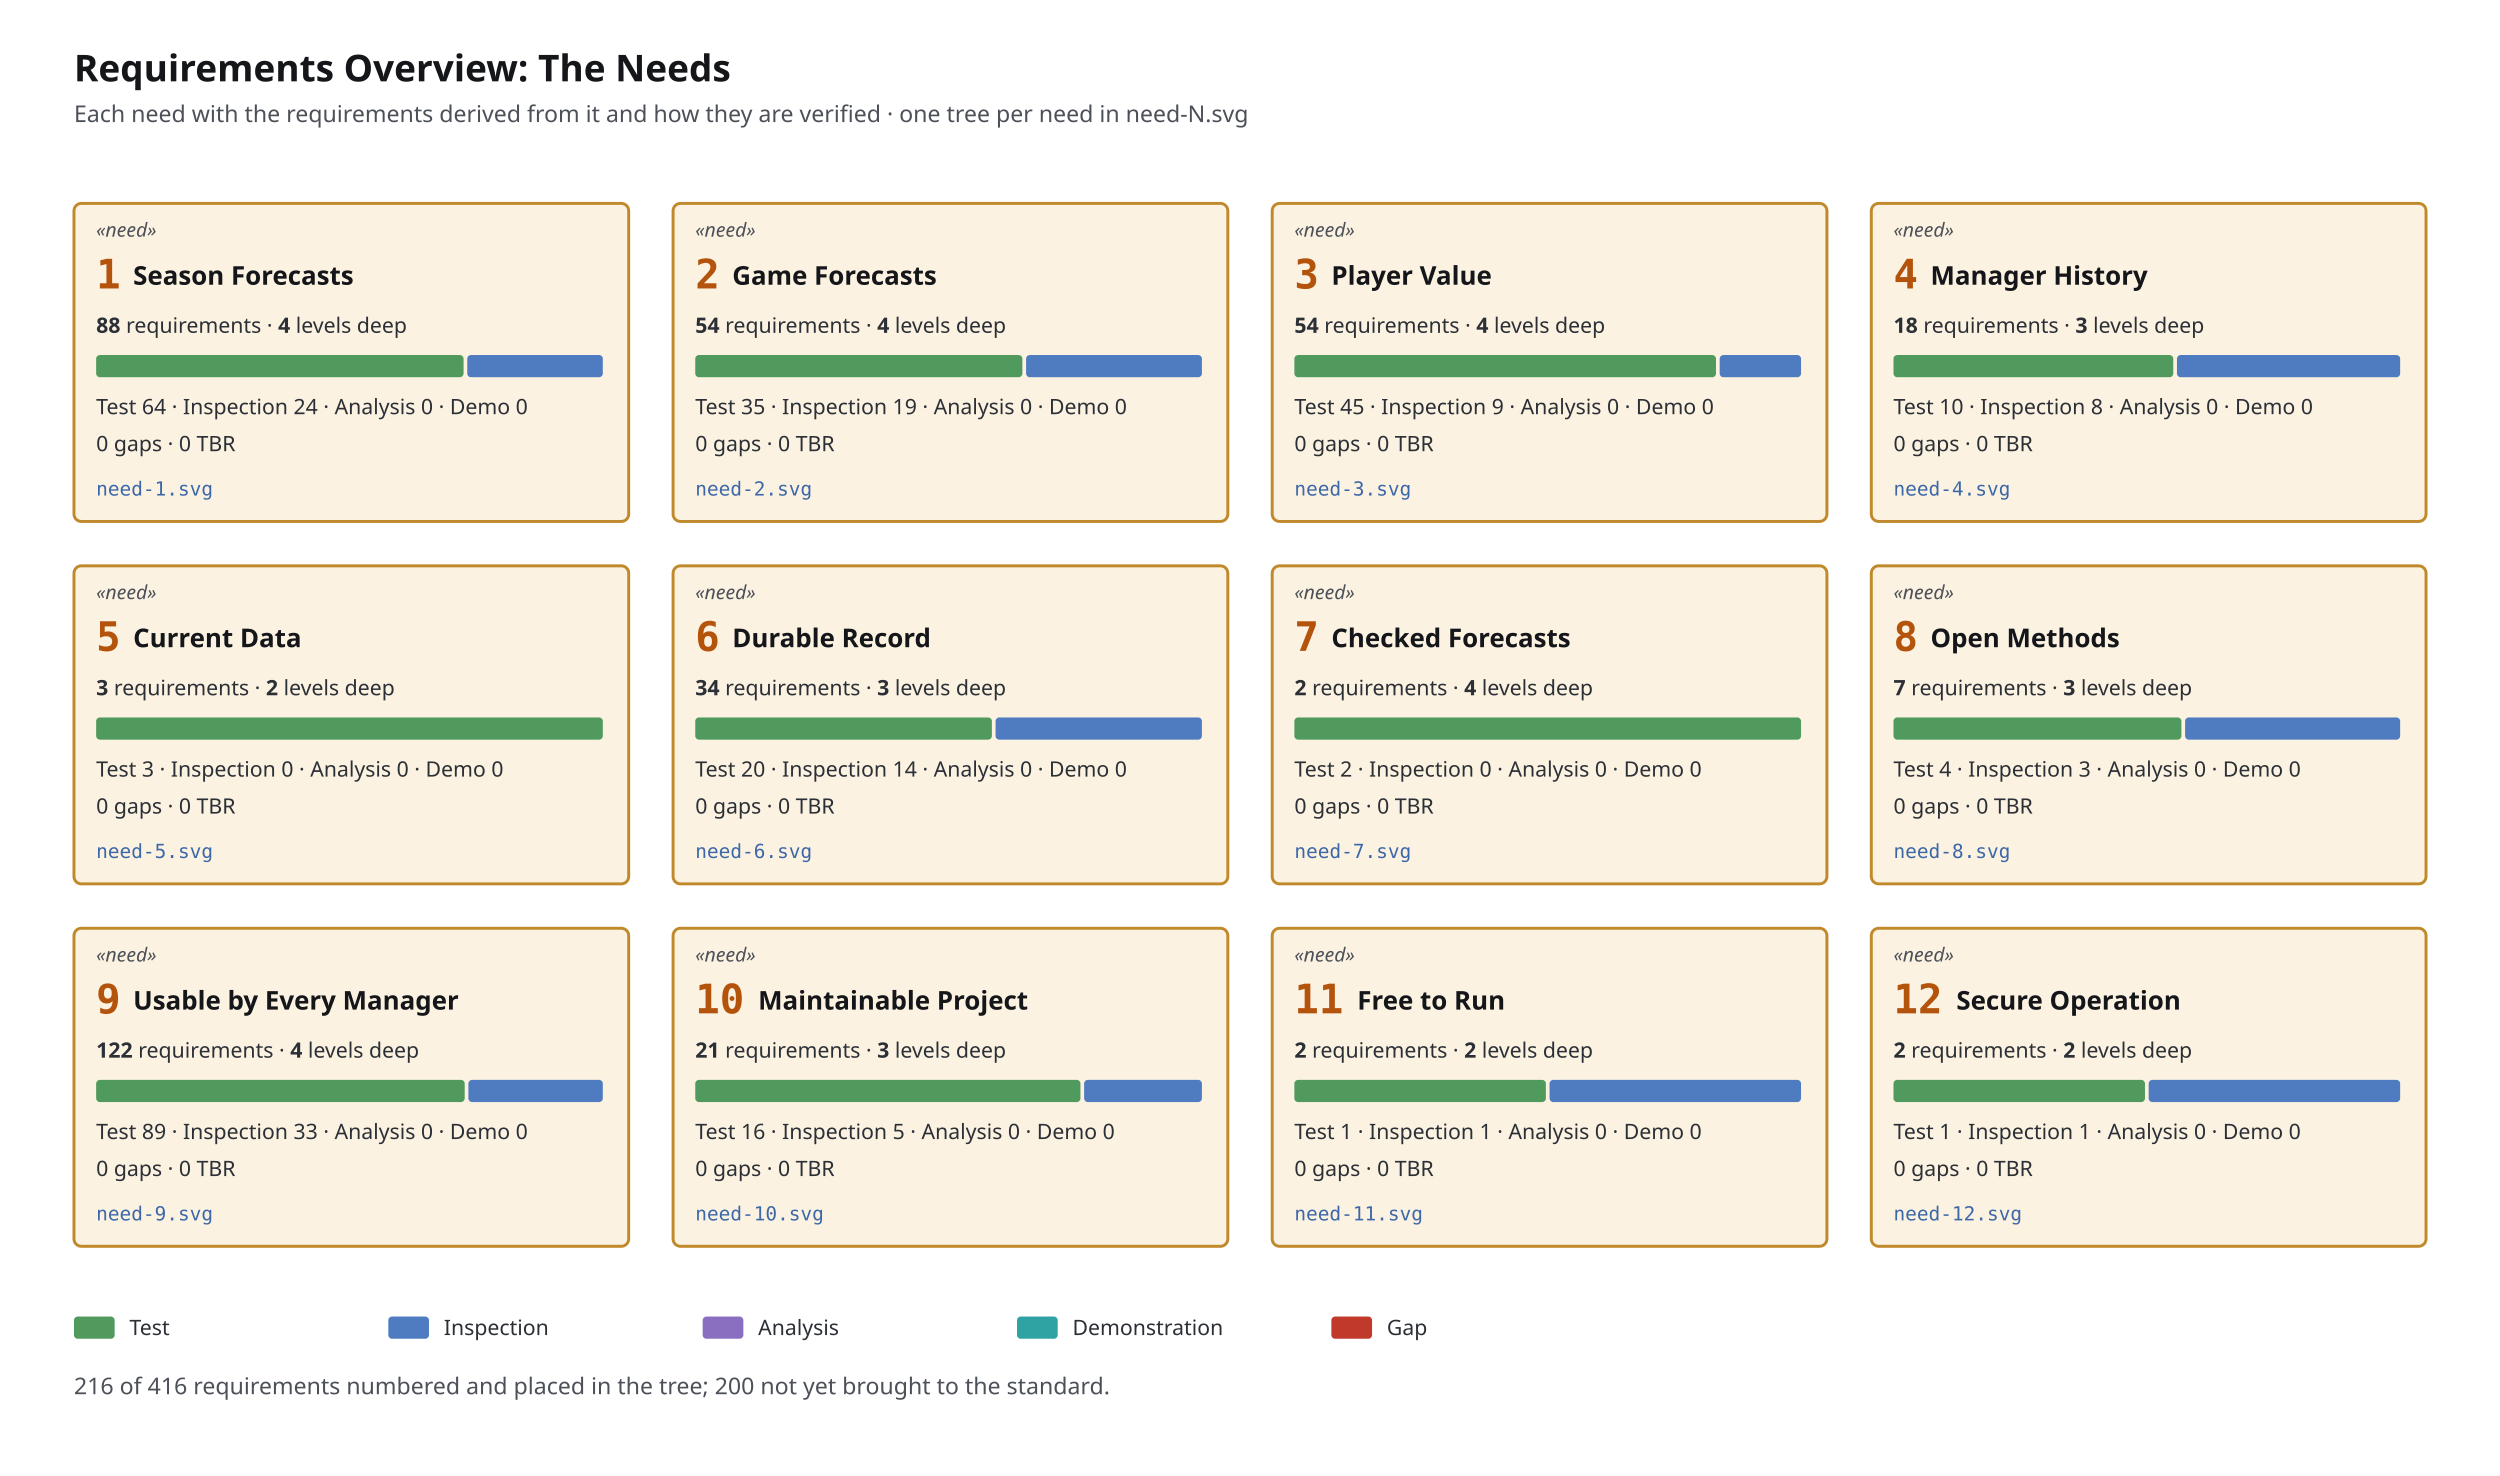
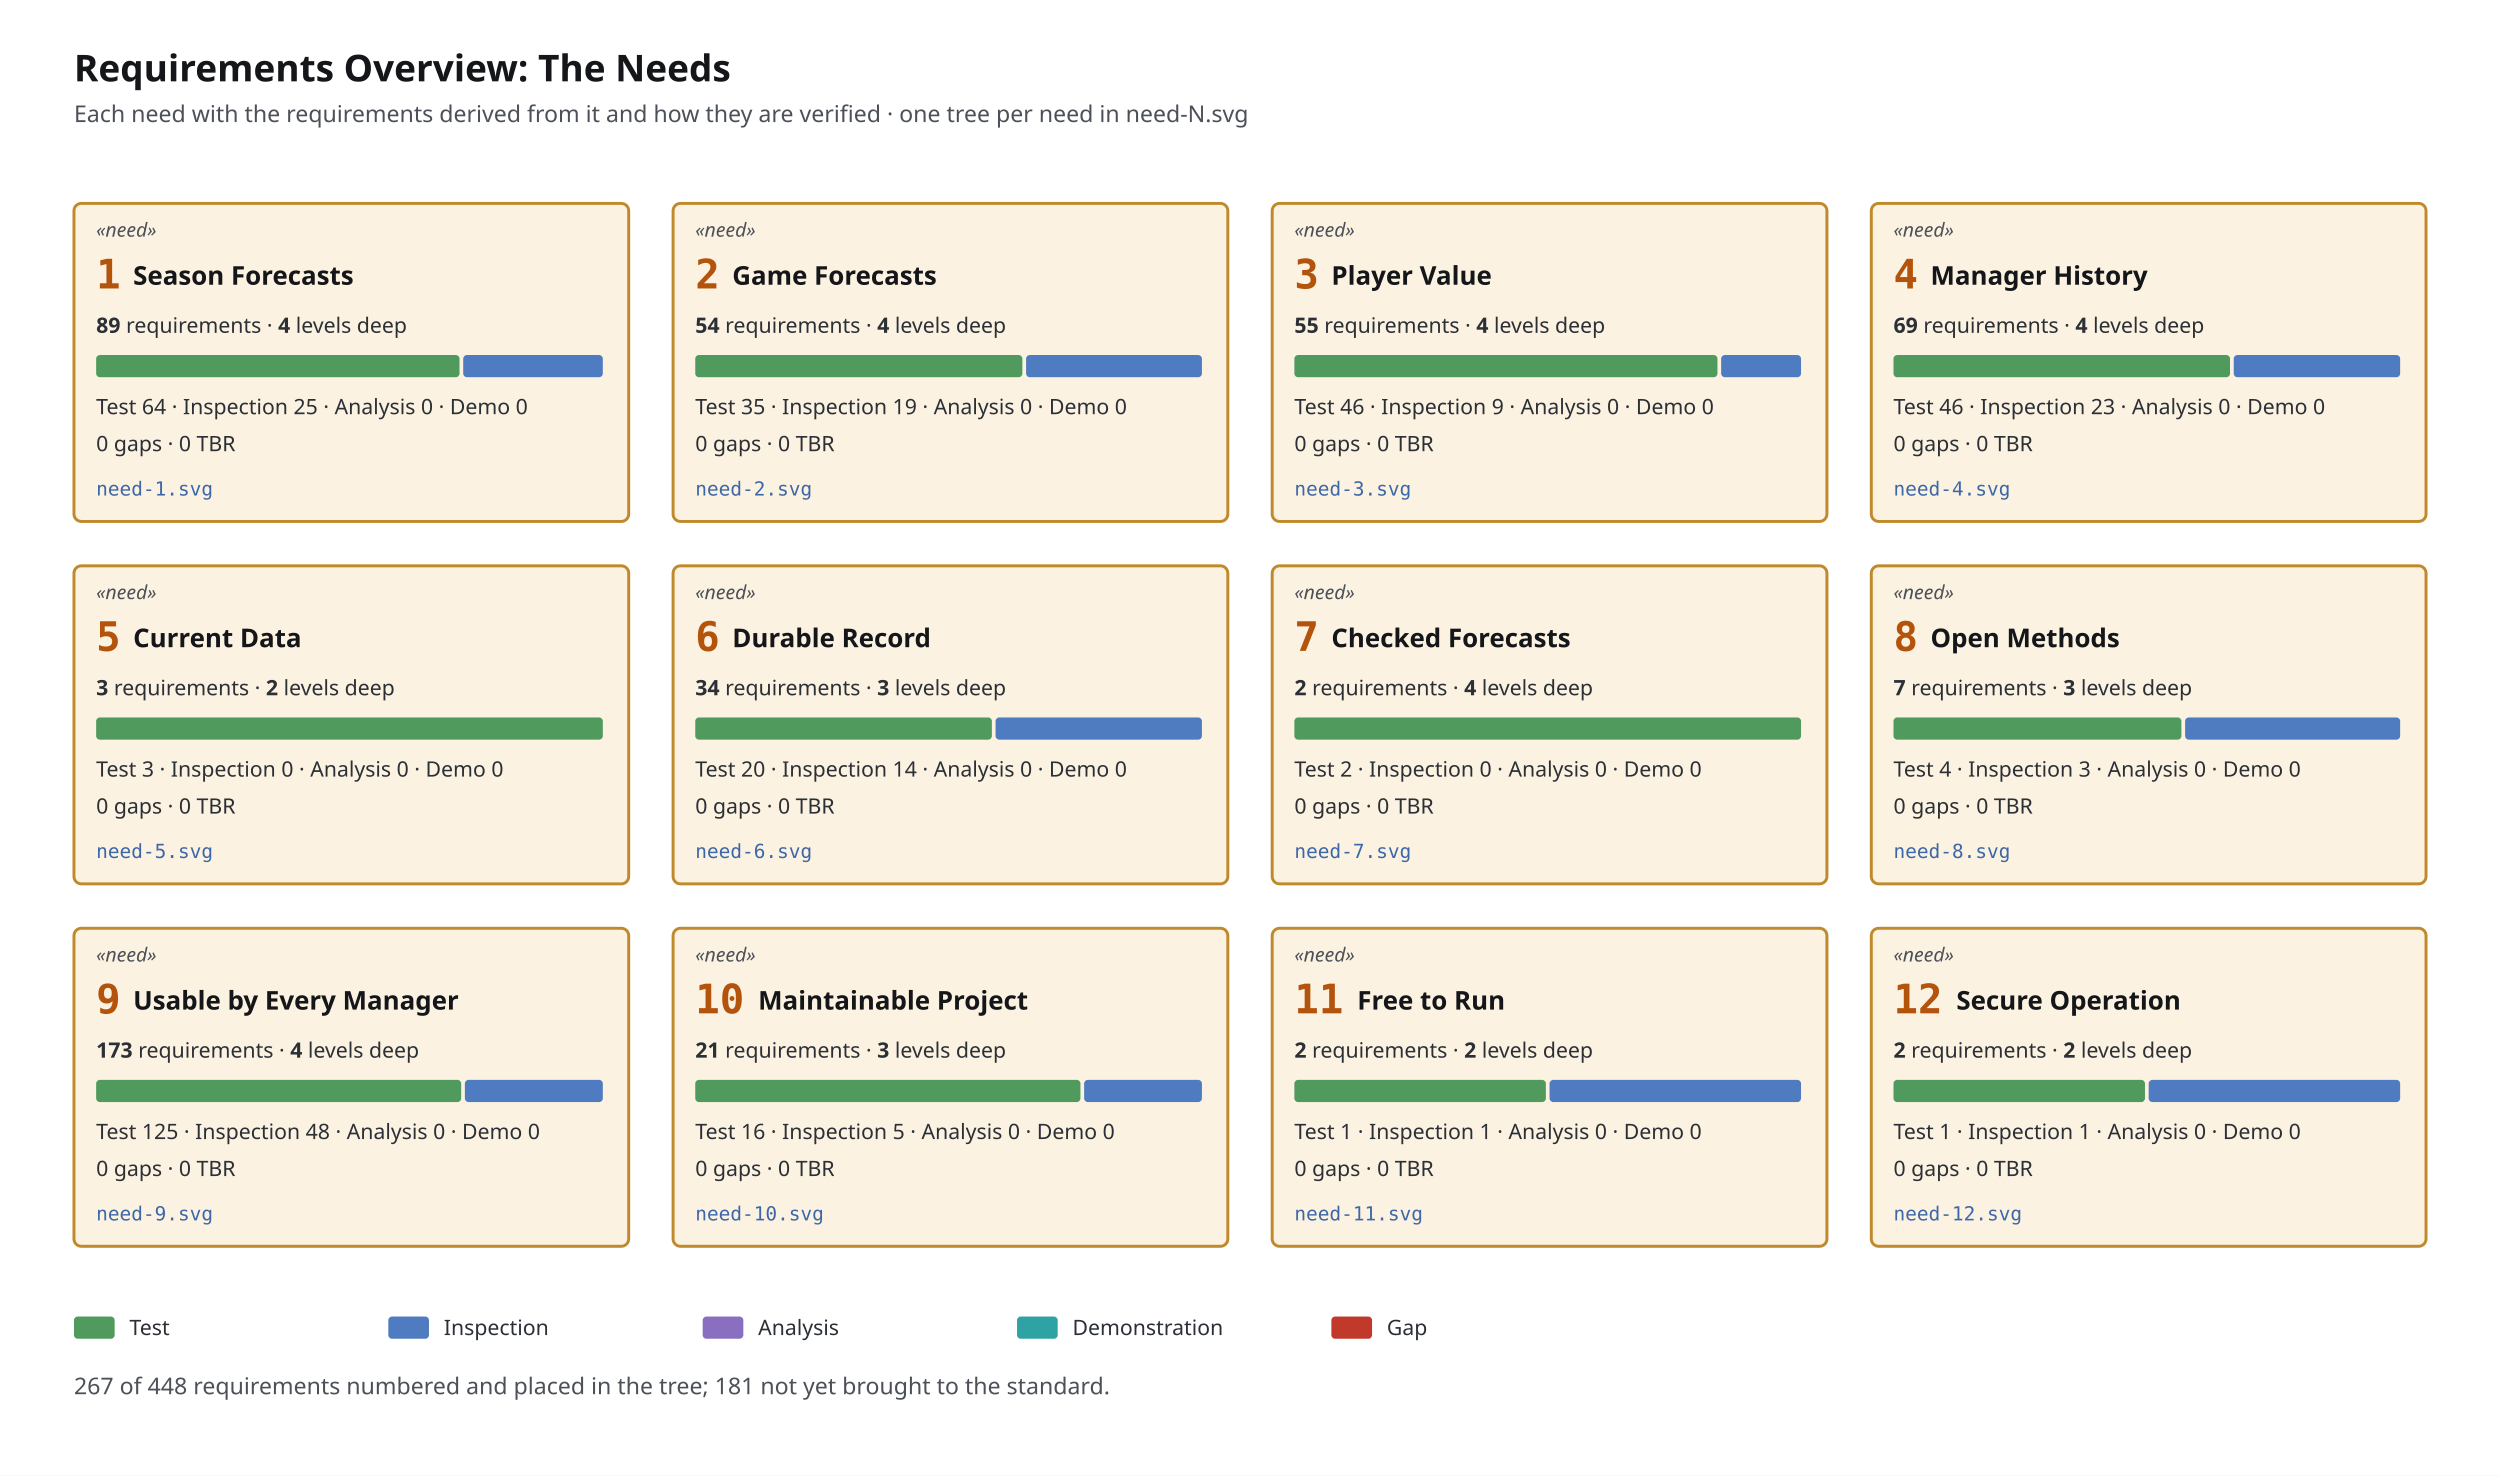
<svg xmlns="http://www.w3.org/2000/svg" viewBox="0 0 1352 798" width="1352" height="798">
  <style>
text { font-family: 'Segoe UI', system-ui, sans-serif; }
.bg { fill: #ffffff; }
.title { font-size: 20px; font-weight: 700; fill: #14161a; }
.sub { font-size: 12.5px; fill: #4c5058; }
.col { font-size: 11.5px; font-weight: 700; fill: #6b6f78; letter-spacing: 0.08em; }
.req { fill: #ffffff; stroke: #2b2f36; stroke-width: 1.4; }
.need { fill: #fbf2e1; stroke: #c08a2c; stroke-width: 1.6; }
.ext { fill: #f4f4f2; stroke: #9a9890; stroke-width: 1.2; stroke-dasharray: 4 3; }
.hdr { fill: #eef1f6; } .needhdr { fill: #f5e2bd; } .exthdr { fill: #e9e8e4; }
.ster { font-size: 10.5px; fill: #4c5058; font-style: italic; }
.rid { font-size: 12.5px; font-weight: 800; fill: #14161a; font-family: ui-monospace, Consolas, monospace; }
.rname { font-size: 12.5px; font-weight: 700; fill: #14161a; }
.rtext { font-size: 11px; fill: #2b2f36; }
.spec { font-size: 10.5px; fill: #3c67a8; font-family: ui-monospace, Consolas, monospace; }
.tc { fill: #e8f5ea; stroke: #4f9a5c; stroke-width: 1.3; }
.insp { fill: #e8f0fb; stroke: #4f7cc0; stroke-width: 1.3; }
.anal { fill: #f1ecfa; stroke: #8a6fc0; stroke-width: 1.3; }
.gap { fill: #fdecec; stroke: #c0392b; stroke-width: 1.3; stroke-dasharray: 5 3; }
.none { fill: #fdecec; stroke: #c0392b; stroke-width: 1.3; }
.tctext { font-size: 10.5px; fill: #14161a; font-family: ui-monospace, Consolas, monospace; }
.tbr { fill: #b4530b; } .tbrt { font-size: 10px; font-weight: 800; fill: #ffffff; }
.derive { fill: none; stroke: #2b2f36; stroke-width: 1.4; stroke-dasharray: 6 3; }
.trace { fill: none; stroke: #8a8880; stroke-width: 1.4; stroke-dasharray: 2 3; }
.verify { fill: none; stroke: #4f9a5c; stroke-width: 1.3; stroke-dasharray: 6 3; }
.vgap { fill: none; stroke: #c0392b; stroke-width: 1.3; stroke-dasharray: 6 3; }
.elab { font-size: 10px; fill: #4c5058; font-style: italic; }
.lg { font-size: 11.5px; fill: #2b2f36; }
.nnum { font-size: 22px; font-weight: 800; fill: #b4530b; font-family: ui-monospace, Consolas, monospace; }
.nname { font-size: 14px; font-weight: 700; fill: #14161a; }
.stat { font-size: 11.5px; fill: #2b2f36; } .statn { font-weight: 800; } .gapn { font-weight: 800; fill: #c0392b; }
.bt { fill: #4f9a5c; } .bi { fill: #4f7cc0; } .ba { fill: #8a6fc0; } .bd { fill: #2fa3a3; } .bgp { fill: #c0392b; } .bempty { fill: #e4e2dc; }
</style>
  <defs>
    <marker id="open" viewBox="0 0 12 12" refX="11" refY="6" markerWidth="11" markerHeight="11" orient="auto">
      <path d="M1,1 L11,6 L1,11" fill="none" stroke="#2b2f36" stroke-width="1.4" />
    </marker>
    <marker id="openg" viewBox="0 0 12 12" refX="11" refY="6" markerWidth="11" markerHeight="11" orient="auto">
      <path d="M1,1 L11,6 L1,11" fill="none" stroke="#8a8880" stroke-width="1.4" />
    </marker>
    <marker id="openv" viewBox="0 0 12 12" refX="11" refY="6" markerWidth="11" markerHeight="11" orient="auto">
      <path d="M1,1 L11,6 L1,11" fill="none" stroke="#4f9a5c" stroke-width="1.4" />
    </marker>
    <marker id="openr" viewBox="0 0 12 12" refX="11" refY="6" markerWidth="11" markerHeight="11" orient="auto">
      <path d="M1,1 L11,6 L1,11" fill="none" stroke="#c0392b" stroke-width="1.4" />
    </marker>
  </defs>
  <rect class="bg" width="1352" height="798" />
  <text class="title" x="40" y="44">Requirements Overview: The Needs</text>
  <text class="sub" x="40" y="66">Each need with the requirements derived from it and how they are verified · one tree per need in need-N.svg</text>
  <rect class="need" x="40" y="110" width="300" height="172" rx="4" />
  <text class="ster" x="52" y="128">«need»</text>
  <text class="nnum" x="52" y="156">1</text>
  <text class="nname" x="72" y="154">Season Forecasts</text>
  <text class="stat" x="52" y="180">
-     <tspan class="statn">88</tspan> requirements · <tspan class="statn">4</tspan> levels deep</text>
-   <rect class="bt" x="52.0" y="192" width="198.7" height="12" rx="2" />
-   <rect class="bi" x="252.7" y="192" width="73.3" height="12" rx="2" />
-   <text class="stat" x="52" y="224">Test 64 · Inspection 24 · Analysis 0 · Demo 0</text>
+     <tspan class="statn">89</tspan> requirements · <tspan class="statn">4</tspan> levels deep</text>
+   <rect class="bt" x="52.0" y="192" width="196.5" height="12" rx="2" />
+   <rect class="bi" x="250.5" y="192" width="75.5" height="12" rx="2" />
+   <text class="stat" x="52" y="224">Test 64 · Inspection 25 · Analysis 0 · Demo 0</text>
  <text class="stat" x="52" y="244">0 gaps · 0 TBR</text>
  <text class="spec" x="52" y="268">need-1.svg</text>
  <rect class="need" x="364" y="110" width="300" height="172" rx="4" />
  <text class="ster" x="376" y="128">«need»</text>
  <text class="nnum" x="376" y="156">2</text>
  <text class="nname" x="396" y="154">Game Forecasts</text>
  <text class="stat" x="376" y="180">
    <tspan class="statn">54</tspan> requirements · <tspan class="statn">4</tspan> levels deep</text>
  <rect class="bt" x="376.0" y="192" width="176.9" height="12" rx="2" />
  <rect class="bi" x="554.9" y="192" width="95.1" height="12" rx="2" />
  <text class="stat" x="376" y="224">Test 35 · Inspection 19 · Analysis 0 · Demo 0</text>
  <text class="stat" x="376" y="244">0 gaps · 0 TBR</text>
  <text class="spec" x="376" y="268">need-2.svg</text>
  <rect class="need" x="688" y="110" width="300" height="172" rx="4" />
  <text class="ster" x="700" y="128">«need»</text>
  <text class="nnum" x="700" y="156">3</text>
  <text class="nname" x="720" y="154">Player Value</text>
  <text class="stat" x="700" y="180">
-     <tspan class="statn">54</tspan> requirements · <tspan class="statn">4</tspan> levels deep</text>
-   <rect class="bt" x="700.0" y="192" width="228.0" height="12" rx="2" />
-   <rect class="bi" x="930.0" y="192" width="44.0" height="12" rx="2" />
-   <text class="stat" x="700" y="224">Test 45 · Inspection 9 · Analysis 0 · Demo 0</text>
+     <tspan class="statn">55</tspan> requirements · <tspan class="statn">4</tspan> levels deep</text>
+   <rect class="bt" x="700.0" y="192" width="228.8" height="12" rx="2" />
+   <rect class="bi" x="930.8" y="192" width="43.2" height="12" rx="2" />
+   <text class="stat" x="700" y="224">Test 46 · Inspection 9 · Analysis 0 · Demo 0</text>
  <text class="stat" x="700" y="244">0 gaps · 0 TBR</text>
  <text class="spec" x="700" y="268">need-3.svg</text>
  <rect class="need" x="1012" y="110" width="300" height="172" rx="4" />
  <text class="ster" x="1024" y="128">«need»</text>
  <text class="nnum" x="1024" y="156">4</text>
  <text class="nname" x="1044" y="154">Manager History</text>
  <text class="stat" x="1024" y="180">
-     <tspan class="statn">18</tspan> requirements · <tspan class="statn">3</tspan> levels deep</text>
-   <rect class="bt" x="1024.0" y="192" width="151.3" height="12" rx="2" />
-   <rect class="bi" x="1177.3" y="192" width="120.7" height="12" rx="2" />
-   <text class="stat" x="1024" y="224">Test 10 · Inspection 8 · Analysis 0 · Demo 0</text>
+     <tspan class="statn">69</tspan> requirements · <tspan class="statn">4</tspan> levels deep</text>
+   <rect class="bt" x="1024.0" y="192" width="182.0" height="12" rx="2" />
+   <rect class="bi" x="1208.0" y="192" width="90.0" height="12" rx="2" />
+   <text class="stat" x="1024" y="224">Test 46 · Inspection 23 · Analysis 0 · Demo 0</text>
  <text class="stat" x="1024" y="244">0 gaps · 0 TBR</text>
  <text class="spec" x="1024" y="268">need-4.svg</text>
  <rect class="need" x="40" y="306" width="300" height="172" rx="4" />
  <text class="ster" x="52" y="324">«need»</text>
  <text class="nnum" x="52" y="352">5</text>
  <text class="nname" x="72" y="350">Current Data</text>
  <text class="stat" x="52" y="376">
    <tspan class="statn">3</tspan> requirements · <tspan class="statn">2</tspan> levels deep</text>
  <rect class="bt" x="52.0" y="388" width="274.0" height="12" rx="2" />
  <text class="stat" x="52" y="420">Test 3 · Inspection 0 · Analysis 0 · Demo 0</text>
  <text class="stat" x="52" y="440">0 gaps · 0 TBR</text>
  <text class="spec" x="52" y="464">need-5.svg</text>
  <rect class="need" x="364" y="306" width="300" height="172" rx="4" />
  <text class="ster" x="376" y="324">«need»</text>
  <text class="nnum" x="376" y="352">6</text>
  <text class="nname" x="396" y="350">Durable Record</text>
  <text class="stat" x="376" y="376">
    <tspan class="statn">34</tspan> requirements · <tspan class="statn">3</tspan> levels deep</text>
  <rect class="bt" x="376.0" y="388" width="160.4" height="12" rx="2" />
  <rect class="bi" x="538.4" y="388" width="111.6" height="12" rx="2" />
  <text class="stat" x="376" y="420">Test 20 · Inspection 14 · Analysis 0 · Demo 0</text>
  <text class="stat" x="376" y="440">0 gaps · 0 TBR</text>
  <text class="spec" x="376" y="464">need-6.svg</text>
  <rect class="need" x="688" y="306" width="300" height="172" rx="4" />
  <text class="ster" x="700" y="324">«need»</text>
  <text class="nnum" x="700" y="352">7</text>
  <text class="nname" x="720" y="350">Checked Forecasts</text>
  <text class="stat" x="700" y="376">
    <tspan class="statn">2</tspan> requirements · <tspan class="statn">4</tspan> levels deep</text>
  <rect class="bt" x="700.0" y="388" width="274.0" height="12" rx="2" />
  <text class="stat" x="700" y="420">Test 2 · Inspection 0 · Analysis 0 · Demo 0</text>
  <text class="stat" x="700" y="440">0 gaps · 0 TBR</text>
  <text class="spec" x="700" y="464">need-7.svg</text>
  <rect class="need" x="1012" y="306" width="300" height="172" rx="4" />
  <text class="ster" x="1024" y="324">«need»</text>
  <text class="nnum" x="1024" y="352">8</text>
  <text class="nname" x="1044" y="350">Open Methods</text>
  <text class="stat" x="1024" y="376">
    <tspan class="statn">7</tspan> requirements · <tspan class="statn">3</tspan> levels deep</text>
  <rect class="bt" x="1024.0" y="388" width="155.7" height="12" rx="2" />
  <rect class="bi" x="1181.7" y="388" width="116.3" height="12" rx="2" />
  <text class="stat" x="1024" y="420">Test 4 · Inspection 3 · Analysis 0 · Demo 0</text>
  <text class="stat" x="1024" y="440">0 gaps · 0 TBR</text>
  <text class="spec" x="1024" y="464">need-8.svg</text>
  <rect class="need" x="40" y="502" width="300" height="172" rx="4" />
  <text class="ster" x="52" y="520">«need»</text>
  <text class="nnum" x="52" y="548">9</text>
  <text class="nname" x="72" y="546">Usable by Every Manager</text>
  <text class="stat" x="52" y="572">
-     <tspan class="statn">122</tspan> requirements · <tspan class="statn">4</tspan> levels deep</text>
-   <rect class="bt" x="52.0" y="584" width="199.3" height="12" rx="2" />
-   <rect class="bi" x="253.3" y="584" width="72.7" height="12" rx="2" />
-   <text class="stat" x="52" y="616">Test 89 · Inspection 33 · Analysis 0 · Demo 0</text>
+     <tspan class="statn">173</tspan> requirements · <tspan class="statn">4</tspan> levels deep</text>
+   <rect class="bt" x="52.0" y="584" width="197.4" height="12" rx="2" />
+   <rect class="bi" x="251.4" y="584" width="74.6" height="12" rx="2" />
+   <text class="stat" x="52" y="616">Test 125 · Inspection 48 · Analysis 0 · Demo 0</text>
  <text class="stat" x="52" y="636">0 gaps · 0 TBR</text>
  <text class="spec" x="52" y="660">need-9.svg</text>
  <rect class="need" x="364" y="502" width="300" height="172" rx="4" />
  <text class="ster" x="376" y="520">«need»</text>
  <text class="nnum" x="376" y="548">10</text>
  <text class="nname" x="410" y="546">Maintainable Project</text>
  <text class="stat" x="376" y="572">
    <tspan class="statn">21</tspan> requirements · <tspan class="statn">3</tspan> levels deep</text>
  <rect class="bt" x="376.0" y="584" width="208.3" height="12" rx="2" />
  <rect class="bi" x="586.3" y="584" width="63.7" height="12" rx="2" />
  <text class="stat" x="376" y="616">Test 16 · Inspection 5 · Analysis 0 · Demo 0</text>
  <text class="stat" x="376" y="636">0 gaps · 0 TBR</text>
  <text class="spec" x="376" y="660">need-10.svg</text>
  <rect class="need" x="688" y="502" width="300" height="172" rx="4" />
  <text class="ster" x="700" y="520">«need»</text>
  <text class="nnum" x="700" y="548">11</text>
  <text class="nname" x="734" y="546">Free to Run</text>
  <text class="stat" x="700" y="572">
    <tspan class="statn">2</tspan> requirements · <tspan class="statn">2</tspan> levels deep</text>
  <rect class="bt" x="700.0" y="584" width="136.0" height="12" rx="2" />
  <rect class="bi" x="838.0" y="584" width="136.0" height="12" rx="2" />
  <text class="stat" x="700" y="616">Test 1 · Inspection 1 · Analysis 0 · Demo 0</text>
  <text class="stat" x="700" y="636">0 gaps · 0 TBR</text>
  <text class="spec" x="700" y="660">need-11.svg</text>
  <rect class="need" x="1012" y="502" width="300" height="172" rx="4" />
  <text class="ster" x="1024" y="520">«need»</text>
  <text class="nnum" x="1024" y="548">12</text>
  <text class="nname" x="1058" y="546">Secure Operation</text>
  <text class="stat" x="1024" y="572">
    <tspan class="statn">2</tspan> requirements · <tspan class="statn">2</tspan> levels deep</text>
  <rect class="bt" x="1024.0" y="584" width="136.0" height="12" rx="2" />
  <rect class="bi" x="1162.0" y="584" width="136.0" height="12" rx="2" />
  <text class="stat" x="1024" y="616">Test 1 · Inspection 1 · Analysis 0 · Demo 0</text>
  <text class="stat" x="1024" y="636">0 gaps · 0 TBR</text>
  <text class="spec" x="1024" y="660">need-12.svg</text>
  <rect class="bt" x="40" y="712" width="22" height="12" rx="2" />
  <text class="lg" x="70" y="722">Test</text>
  <rect class="bi" x="210" y="712" width="22" height="12" rx="2" />
  <text class="lg" x="240" y="722">Inspection</text>
  <rect class="ba" x="380" y="712" width="22" height="12" rx="2" />
  <text class="lg" x="410" y="722">Analysis</text>
  <rect class="bd" x="550" y="712" width="22" height="12" rx="2" />
  <text class="lg" x="580" y="722">Demonstration</text>
  <rect class="bgp" x="720" y="712" width="22" height="12" rx="2" />
  <text class="lg" x="750" y="722">Gap</text>
-   <text class="sub" x="40" y="754">216 of 416 requirements numbered and placed in the tree; 200 not yet brought to the standard.</text>
+   <text class="sub" x="40" y="754">267 of 448 requirements numbered and placed in the tree; 181 not yet brought to the standard.</text>
</svg>
